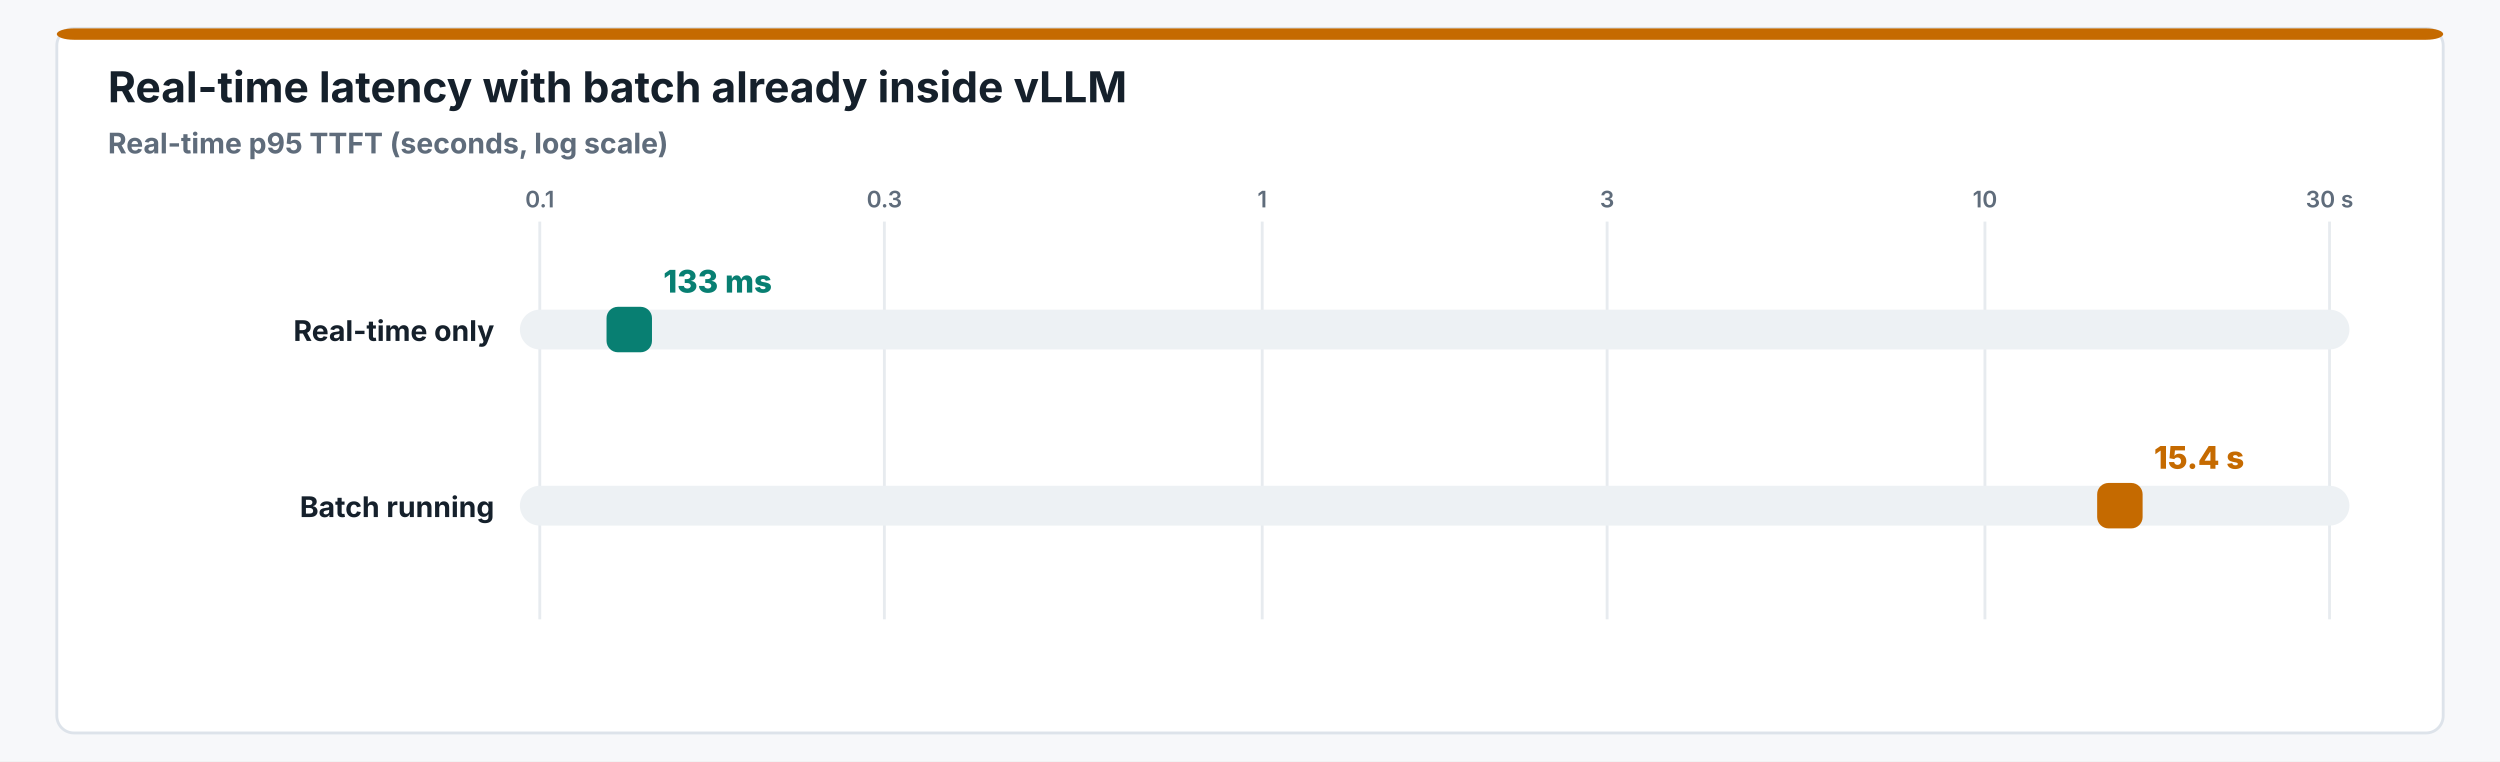
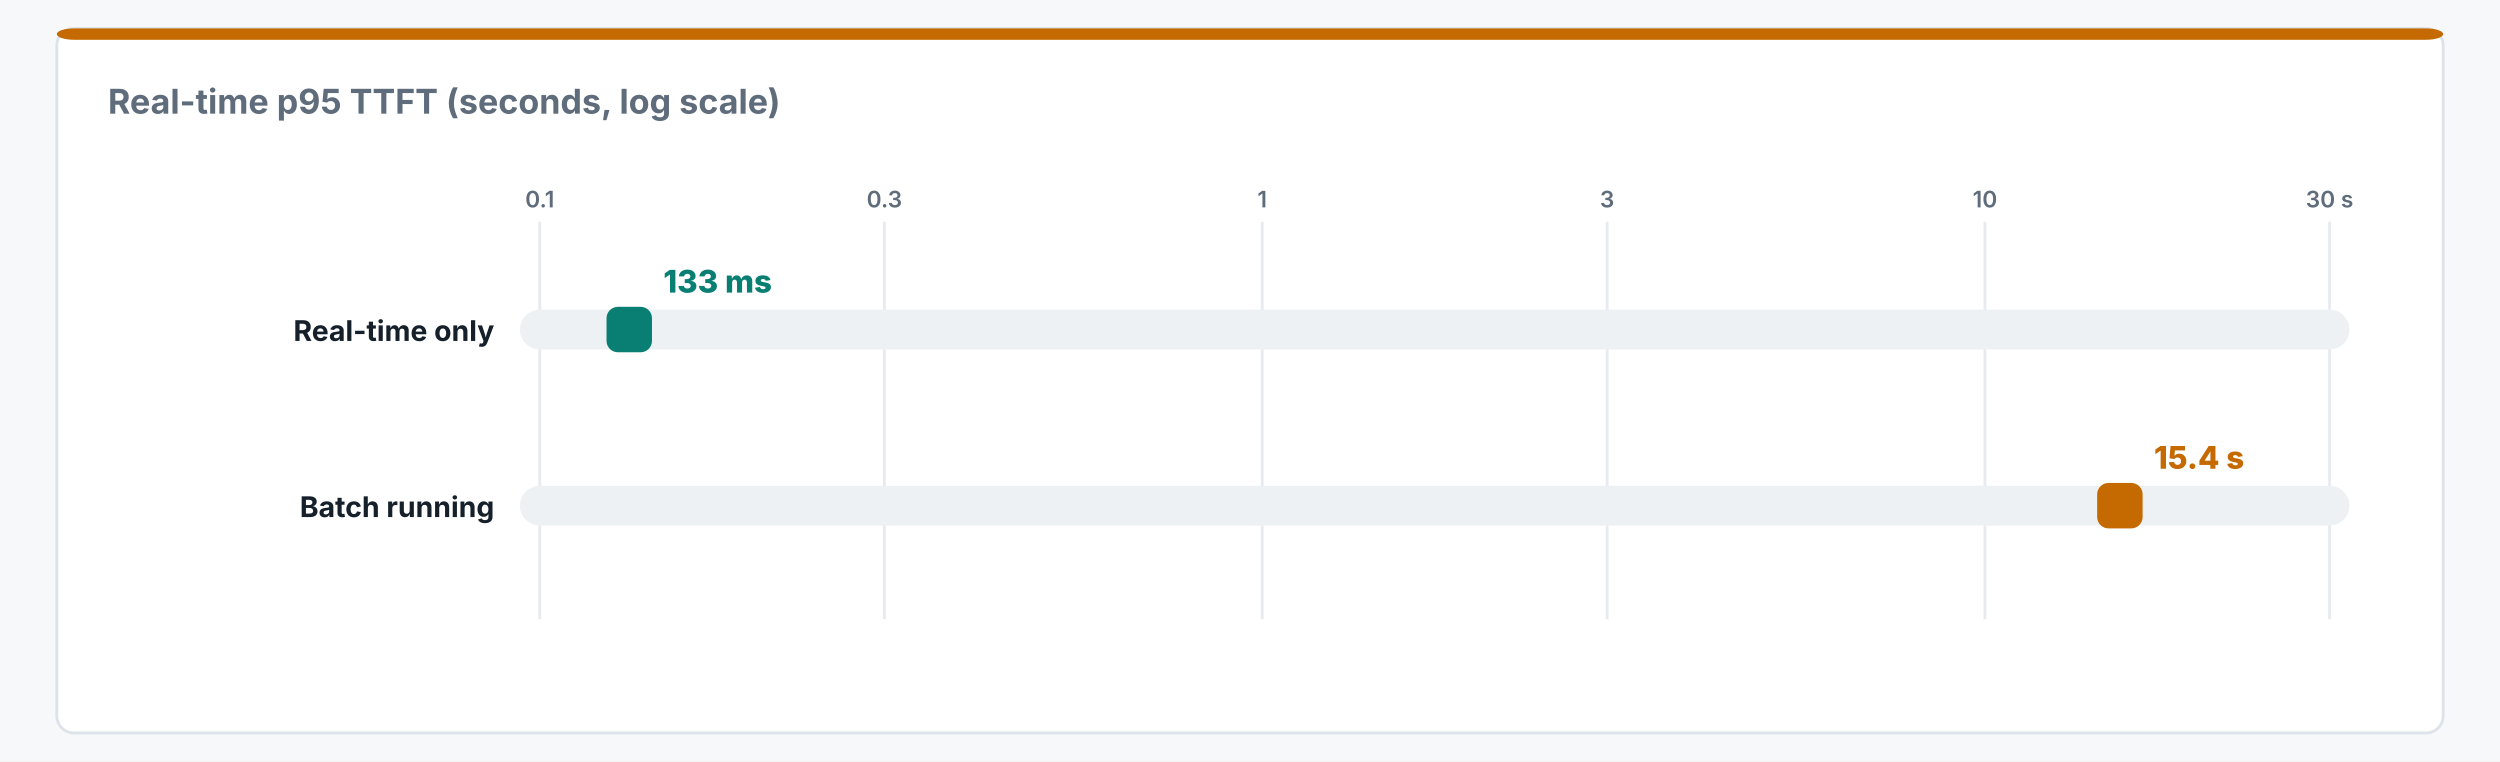
<svg xmlns="http://www.w3.org/2000/svg" width="880" height="268" viewBox="0 0 880 268" role="img" aria-label="Batch in vLLM raised real-time p95 TTFT from 133 ms to 15.4 seconds">
  <style>text{font-family:system-ui,-apple-system,sans-serif}</style>
  <rect width="880" height="268" fill="#f7f8fa" />
  <rect x="20" y="10" width="840" height="248" fill="#ffffff" stroke="#dde3ea" rx="6" />
  <rect x="20" y="10" width="840" height="4" fill="#c56a00" rx="6" />
-   <text x="38.0" y="36.0" fill="#15202b" font-size="15" font-weight="750" text-anchor="start">Real-time latency with batch already inside vLLM</text>
-   <text x="38.0" y="54.0" fill="#5f6c7b" font-size="10" font-weight="650" text-anchor="start">Real-time p95 TTFT (seconds, log scale)</text>
+   <text x="38.0" y="40.0" fill="#5f6c7b" font-size="12" font-weight="700" text-anchor="start">Real-time p95 TTFT (seconds, log scale)</text>
  <line x1="190.0" y1="78" x2="190.0" y2="218" stroke="#e7ebef" />
  <text x="190.0" y="73.0" fill="#5f6c7b" font-size="8" font-weight="600" text-anchor="middle">0.1</text>
  <line x1="311.3" y1="78" x2="311.3" y2="218" stroke="#e7ebef" />
  <text x="311.3" y="73.0" fill="#5f6c7b" font-size="8" font-weight="600" text-anchor="middle">0.3</text>
  <line x1="444.3" y1="78" x2="444.3" y2="218" stroke="#e7ebef" />
  <text x="444.3" y="73.0" fill="#5f6c7b" font-size="8" font-weight="600" text-anchor="middle">1</text>
  <line x1="565.7" y1="78" x2="565.7" y2="218" stroke="#e7ebef" />
  <text x="565.7" y="73.0" fill="#5f6c7b" font-size="8" font-weight="600" text-anchor="middle">3</text>
  <line x1="698.7" y1="78" x2="698.7" y2="218" stroke="#e7ebef" />
  <text x="698.7" y="73.0" fill="#5f6c7b" font-size="8" font-weight="600" text-anchor="middle">10</text>
  <line x1="820.0" y1="78" x2="820.0" y2="218" stroke="#e7ebef" />
  <text x="820.0" y="73.0" fill="#5f6c7b" font-size="8" font-weight="600" text-anchor="middle">30 s</text>
  <text x="174.0" y="120.0" fill="#15202b" font-size="10" font-weight="750" text-anchor="end">Real-time only</text>
  <line x1="190.0" y1="116" x2="820.0" y2="116" stroke="#edf1f4" stroke-width="14" stroke-linecap="round" />
  <rect x="213.5" y="108.0" width="16" height="16" rx="4" fill="#087f72" />
  <text x="233.5" y="103.0" fill="#087f72" font-size="11" font-weight="800" text-anchor="start">133 ms</text>
  <text x="174.0" y="182.0" fill="#15202b" font-size="10" font-weight="750" text-anchor="end">Batch running</text>
  <line x1="190.0" y1="178" x2="820.0" y2="178" stroke="#edf1f4" stroke-width="14" stroke-linecap="round" />
  <rect x="738.2" y="170.0" width="16" height="16" rx="4" fill="#c56a00" />
  <text x="758.2" y="165.0" fill="#c56a00" font-size="11" font-weight="800" text-anchor="start">15.4 s</text>
</svg>
